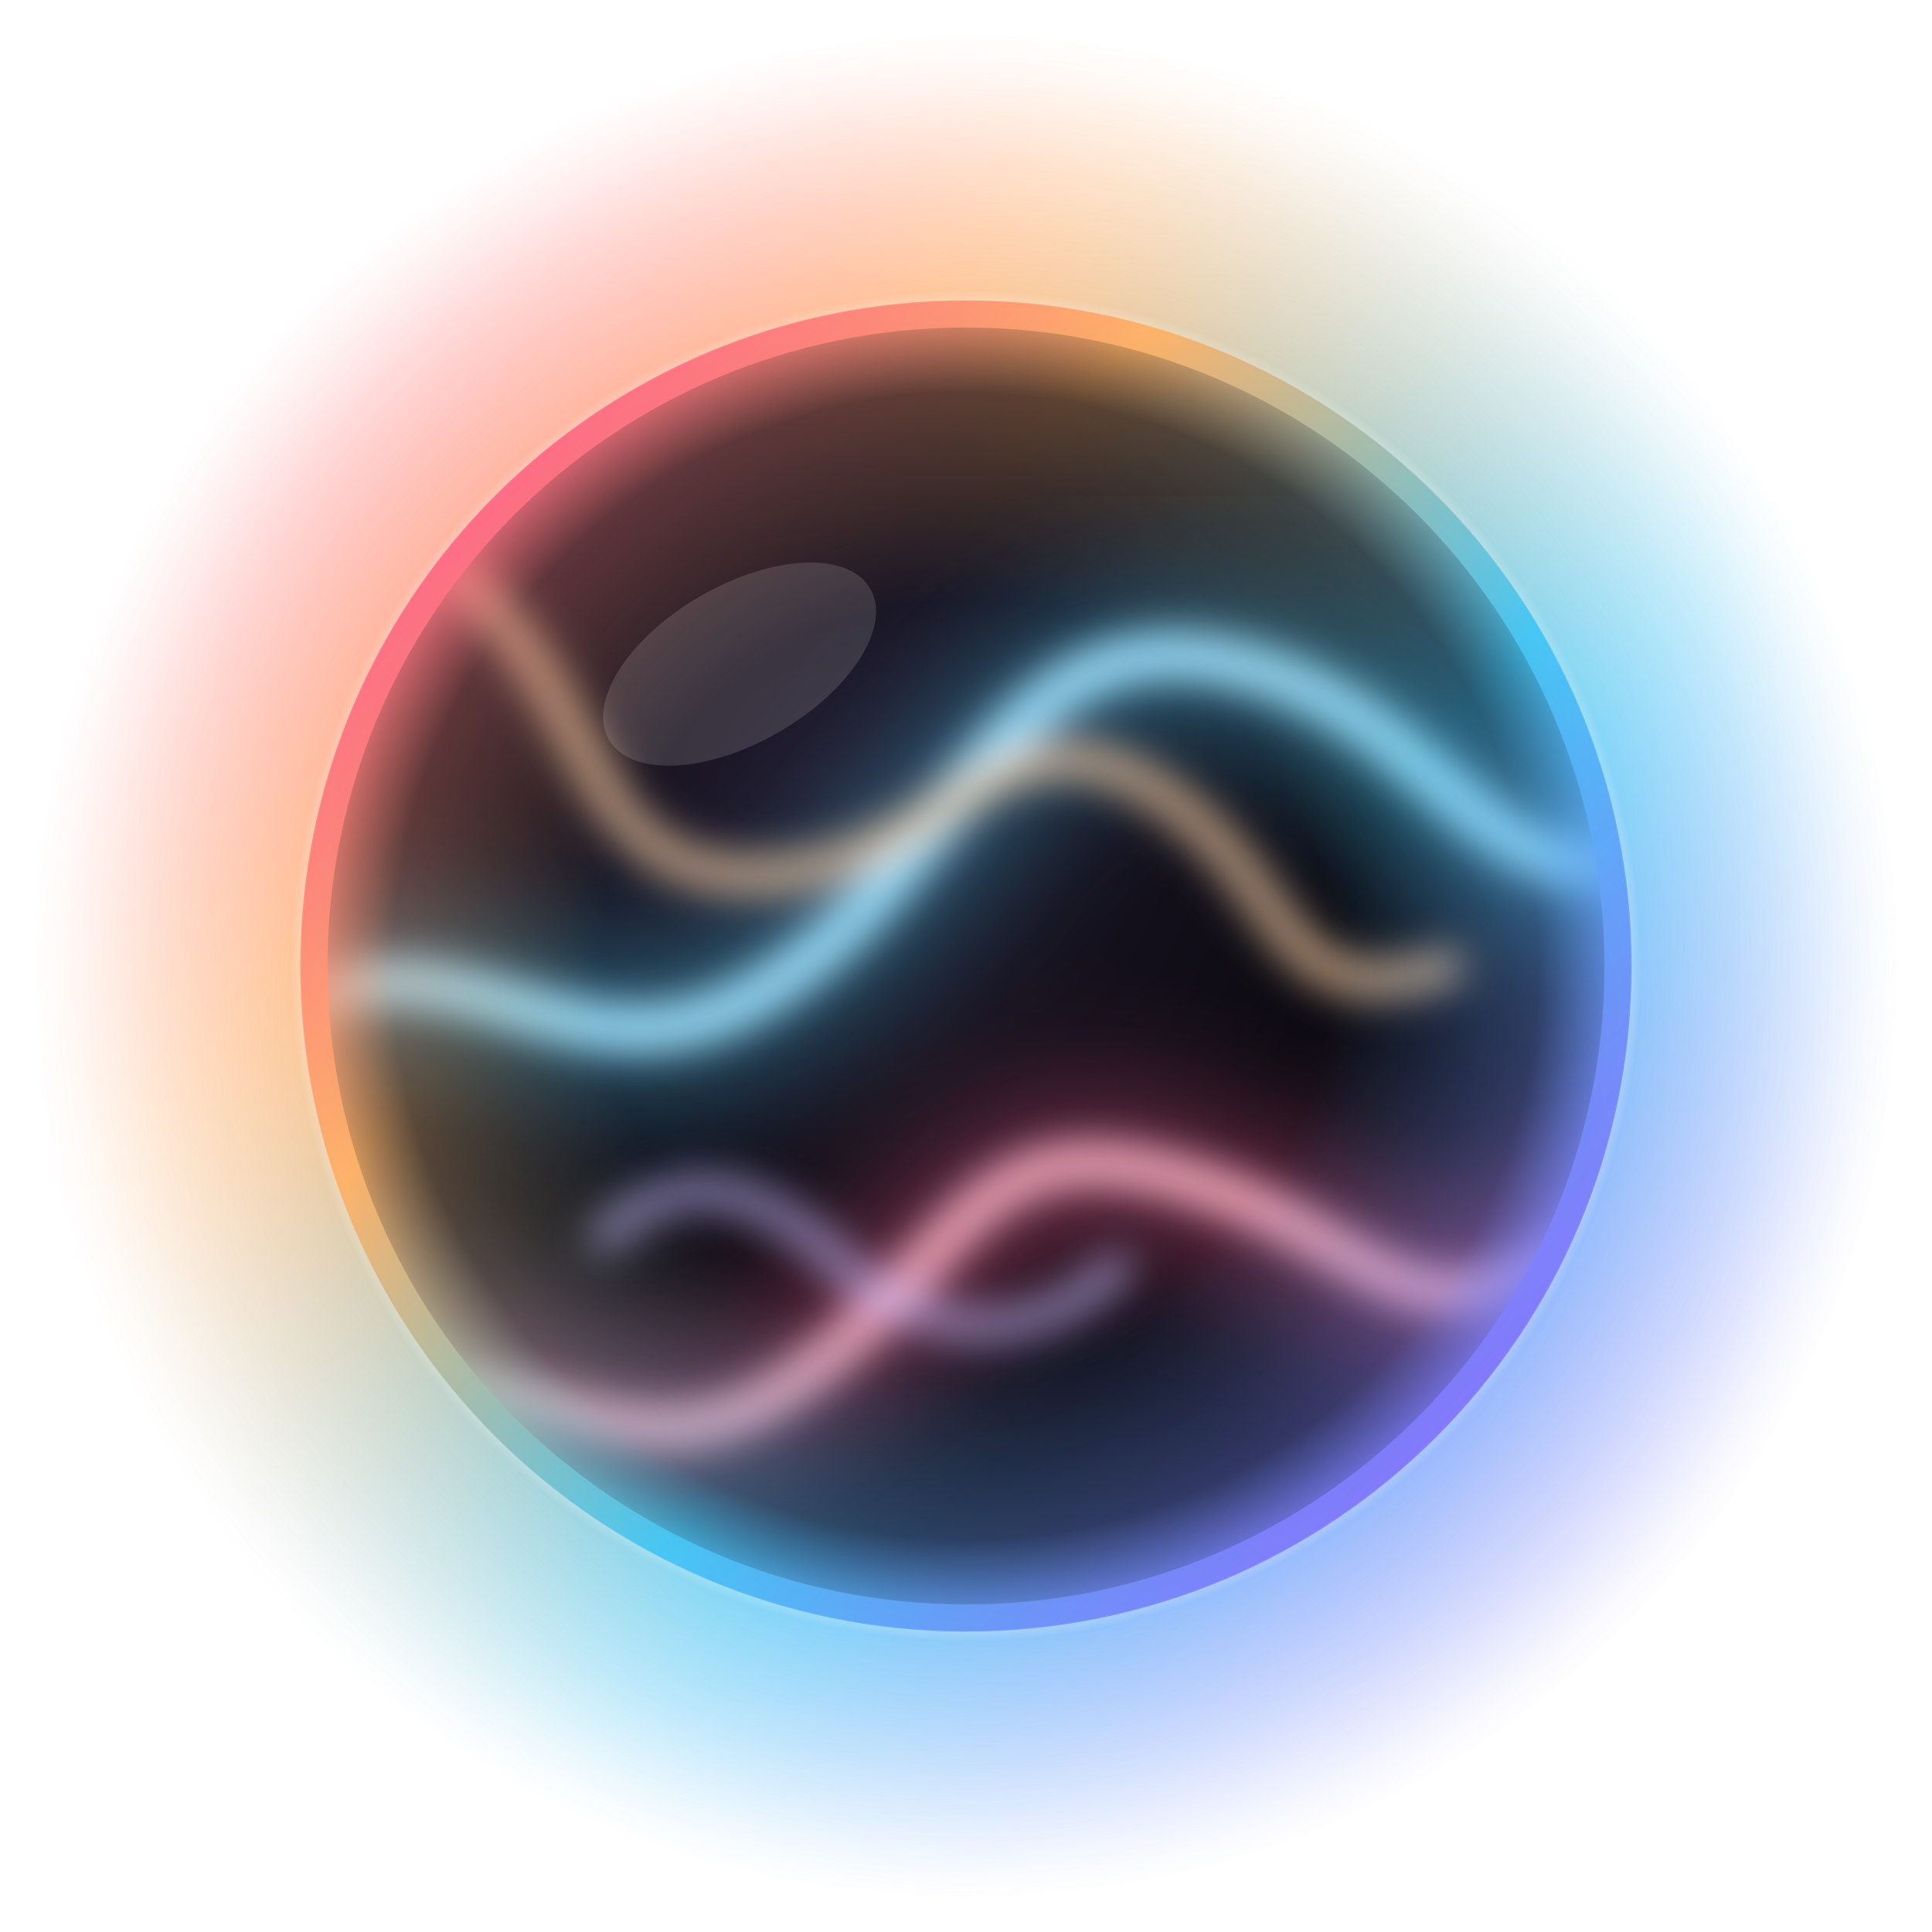
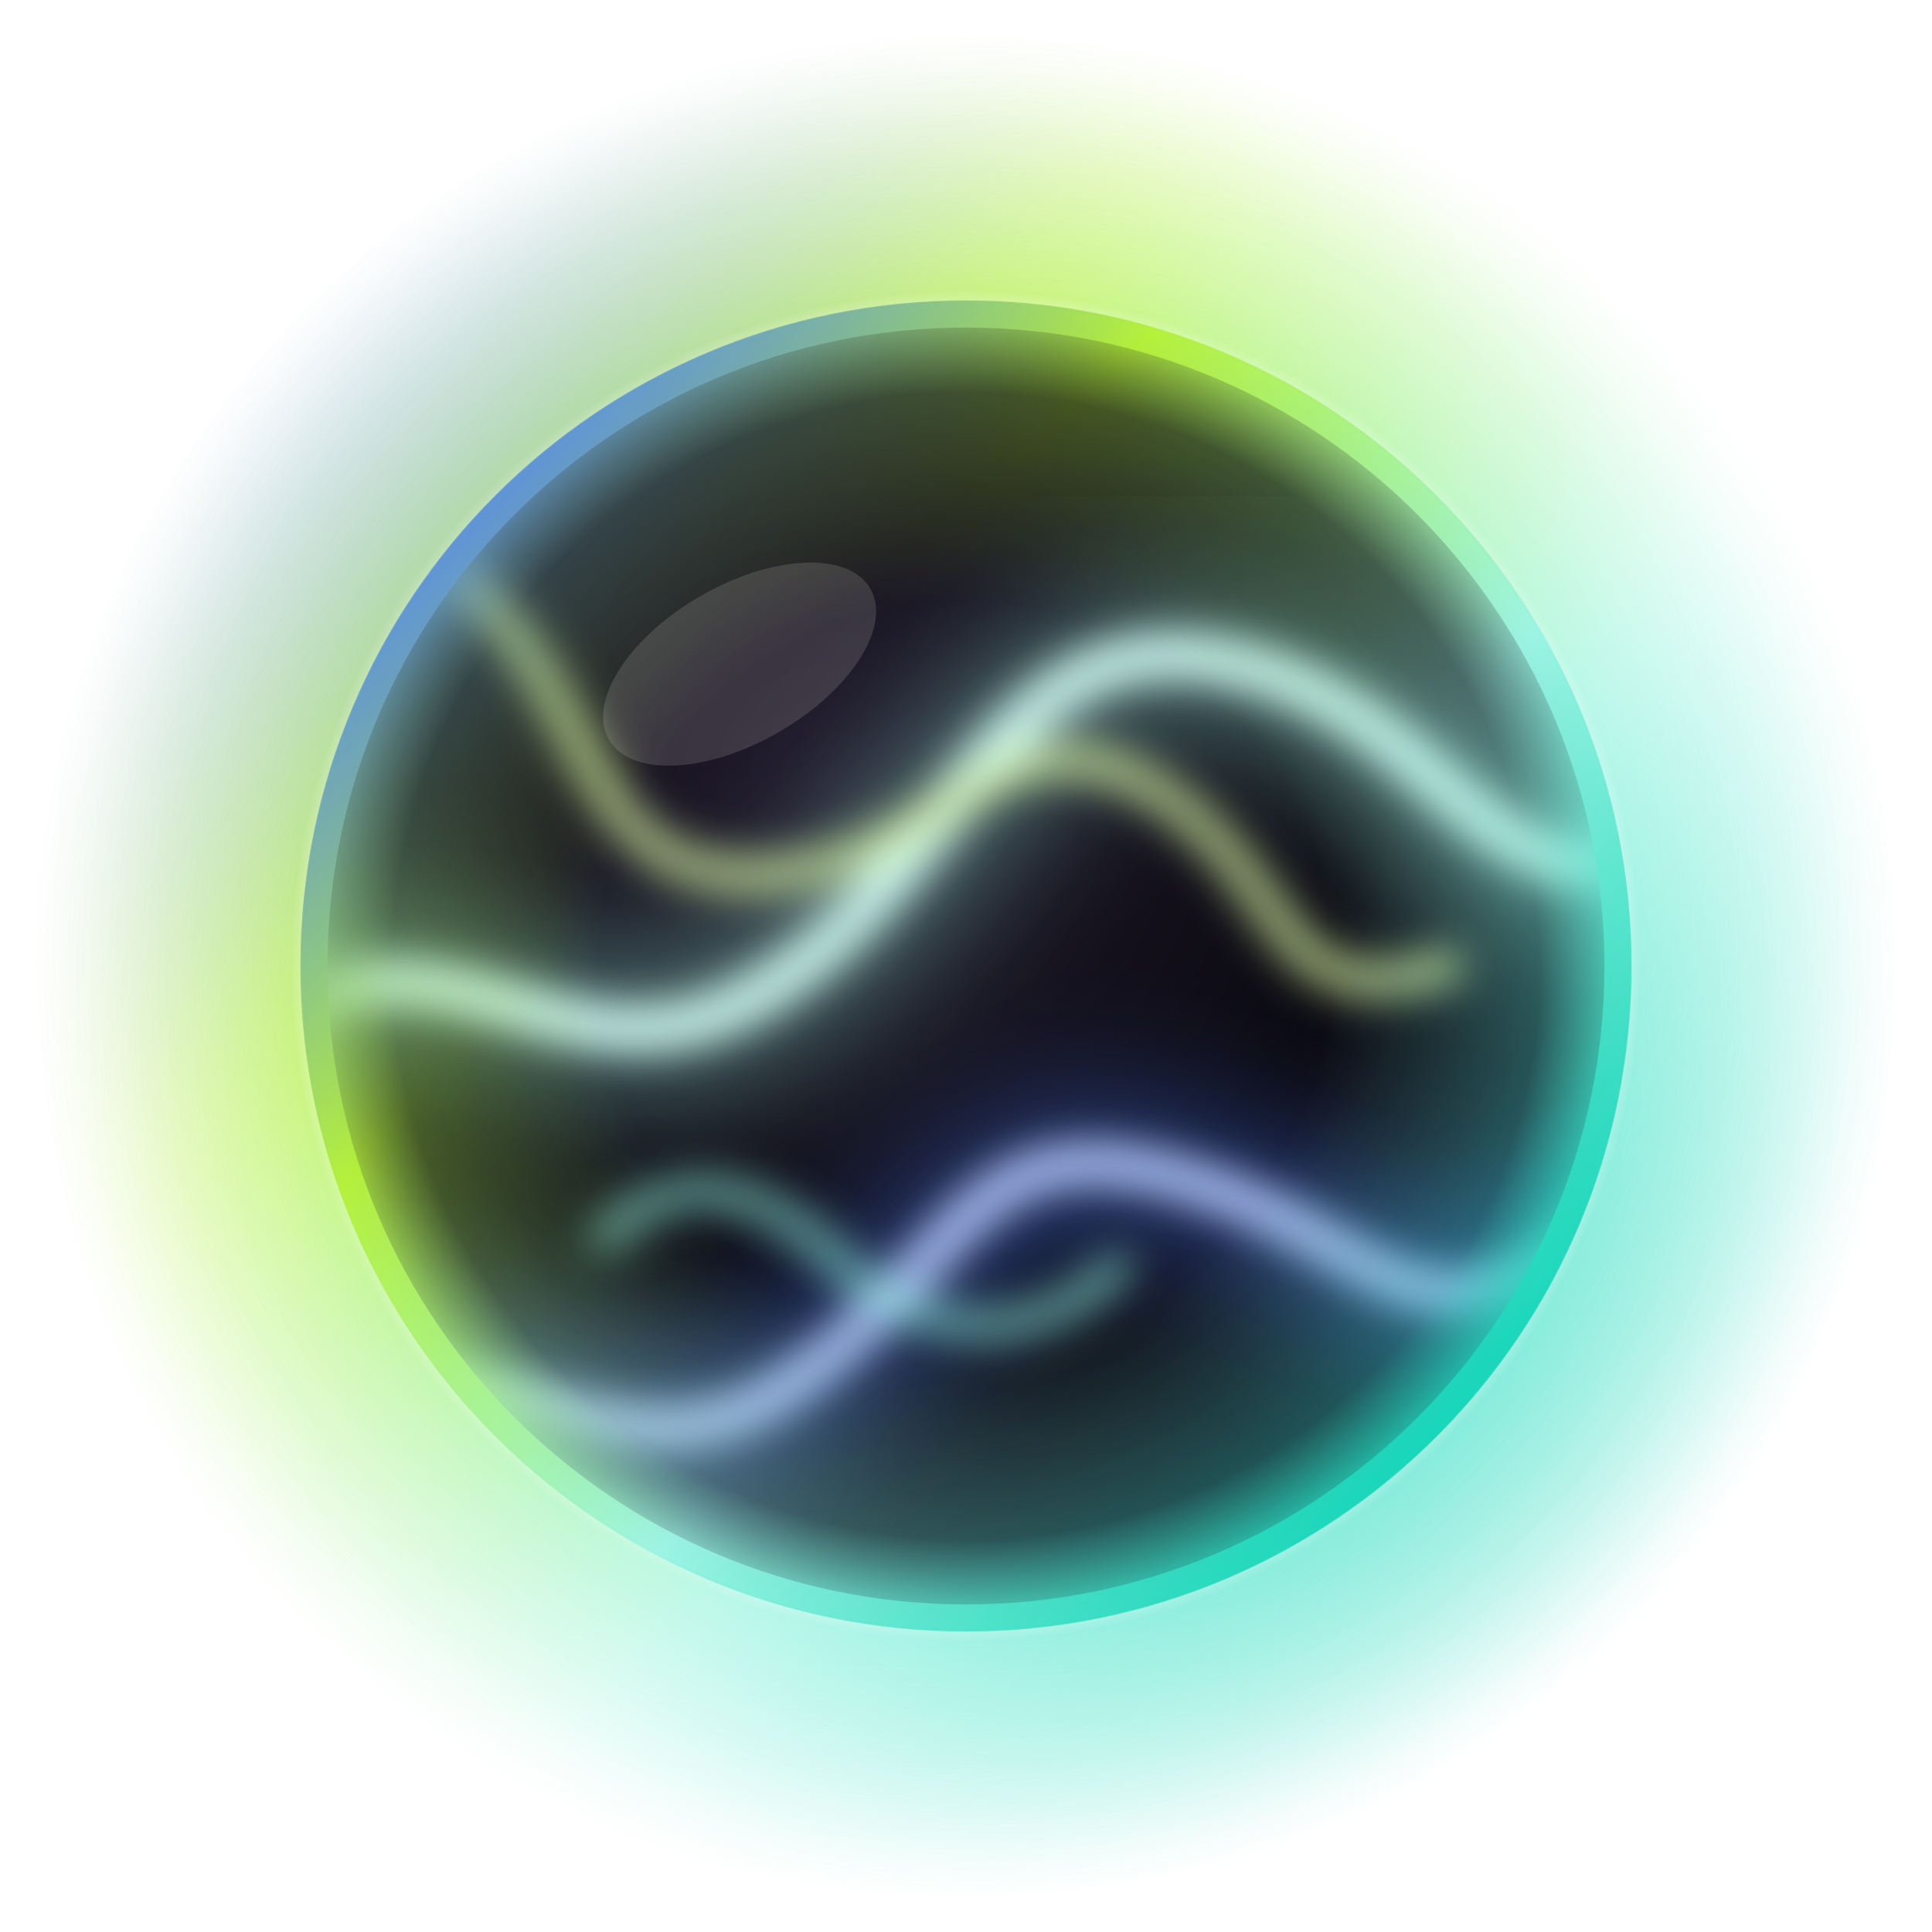
<svg xmlns="http://www.w3.org/2000/svg" viewBox="0 0 64 64" role="img" aria-label="Sultan Alfaifi">
  <defs>
    <linearGradient id="light" x1="0.08" y1="0.1" x2="0.92" y2="0.9">
-       <stop offset="0" stop-color="#FF5C8D" />
-       <stop offset="0.3" stop-color="#FFB46A" />
-       <stop offset="0.62" stop-color="#47C8F5" />
-       <stop offset="1" stop-color="#8F6BFF" />
+       <stop offset="0" stop-color="#4A7DFF" />
+       <stop offset="0.3" stop-color="#B6F23C" />
+       <stop offset="0.62" stop-color="#9DF5E4" />
+       <stop offset="1" stop-color="#00D1B2" />
    </linearGradient>
    <radialGradient id="glow-mask" cx="0.5" cy="0.5" r="0.5">
      <stop offset="0.66" stop-color="#fff" stop-opacity="0" />
      <stop offset="0.72" stop-color="#fff" stop-opacity="0.9" />
      <stop offset="1" stop-color="#fff" stop-opacity="0" />
    </radialGradient>
    <radialGradient id="rim-mask" cx="0.5" cy="0.5" r="0.5">
      <stop offset="0.55" stop-color="#fff" stop-opacity="0" />
      <stop offset="0.86" stop-color="#fff" stop-opacity="0.32" />
      <stop offset="1" stop-color="#fff" stop-opacity="1" />
    </radialGradient>
    <radialGradient id="core" cx="0.4" cy="0.36" r="0.66">
      <stop offset="0" stop-color="#211A2C" />
      <stop offset="0.6" stop-color="#0B0A11" />
      <stop offset="1" stop-color="#151021" />
    </radialGradient>
    <mask id="glow-m">
      <circle cx="32" cy="32" r="31" fill="url(#glow-mask)" />
    </mask>
    <mask id="rim-m">
      <circle cx="32" cy="32" r="22" fill="url(#rim-mask)" />
    </mask>
    <filter id="blur-l" x="-20%" y="-20%" width="140%" height="140%">
      <feGaussianBlur stdDeviation="2.2" />
    </filter>
    <filter id="blur-s" x="-20%" y="-20%" width="140%" height="140%">
      <feGaussianBlur stdDeviation="0.7" />
    </filter>
    <clipPath id="sphere">
      <circle cx="32" cy="32" r="22" />
    </clipPath>
  </defs>
  <circle cx="32" cy="32" r="31" fill="url(#light)" mask="url(#glow-m)" filter="url(#blur-l)" opacity="0.75" />
  <circle cx="32" cy="32" r="22" fill="url(#core)" />
  <g clip-path="url(#sphere)" fill="none" stroke-linecap="round">
    <g filter="url(#blur-l)" opacity="0.45" stroke-width="4">
-       <path d="M6 36c8-8 12 1 19-3s8-13 16-11 8 10 17 5" stroke="#47C8F5" />
-       <path d="M10 48c6-5 10 2 16-2s6-9 13-7 8 7 15 1" stroke="#FF5C8D" />
+       <path d="M6 36c8-8 12 1 19-3s8-13 16-11 8 10 17 5" stroke="#9DF5E4" />
+       <path d="M10 48c6-5 10 2 16-2s6-9 13-7 8 7 15 1" stroke="#4A7DFF" />
    </g>
    <g filter="url(#blur-s)">
-       <path d="M6 36c8-8 12 1 19-3s8-13 16-11 8 10 17 5" stroke="#9FE3FF" stroke-width="1.5" />
-       <path d="M10 48c6-5 10 2 16-2s6-9 13-7 8 7 15 1" stroke="#FFB3C8" stroke-width="1.3" />
-       <path d="M15 19c5 4 4 10 10 10s8-6 13-3 4 8 10 6" stroke="#FFD3A8" stroke-width="1.1" opacity="0.8" />
-       <path d="M20 41c3-3 6-1 8 1s6 3 9 0" stroke="#C9BEFF" stroke-width="1" opacity="0.7" />
+       <path d="M6 36c8-8 12 1 19-3s8-13 16-11 8 10 17 5" stroke="#CFFBF2" stroke-width="1.5" />
+       <path d="M10 48c6-5 10 2 16-2s6-9 13-7 8 7 15 1" stroke="#B4C9FF" stroke-width="1.3" />
+       <path d="M15 19c5 4 4 10 10 10s8-6 13-3 4 8 10 6" stroke="#DDF9A6" stroke-width="1.1" opacity="0.8" />
+       <path d="M20 41c3-3 6-1 8 1s6 3 9 0" stroke="#8EEBDD" stroke-width="1" opacity="0.7" />
    </g>
  </g>
  <circle cx="32" cy="32" r="22" fill="url(#light)" mask="url(#rim-m)" />
  <circle cx="32" cy="32" r="21.6" fill="none" stroke="url(#light)" stroke-width="0.9" opacity="0.9" />
  <ellipse cx="24.5" cy="22" rx="5" ry="2.6" fill="#FFFAF4" opacity="0.14" transform="rotate(-30 24.5 22)" />
</svg>
